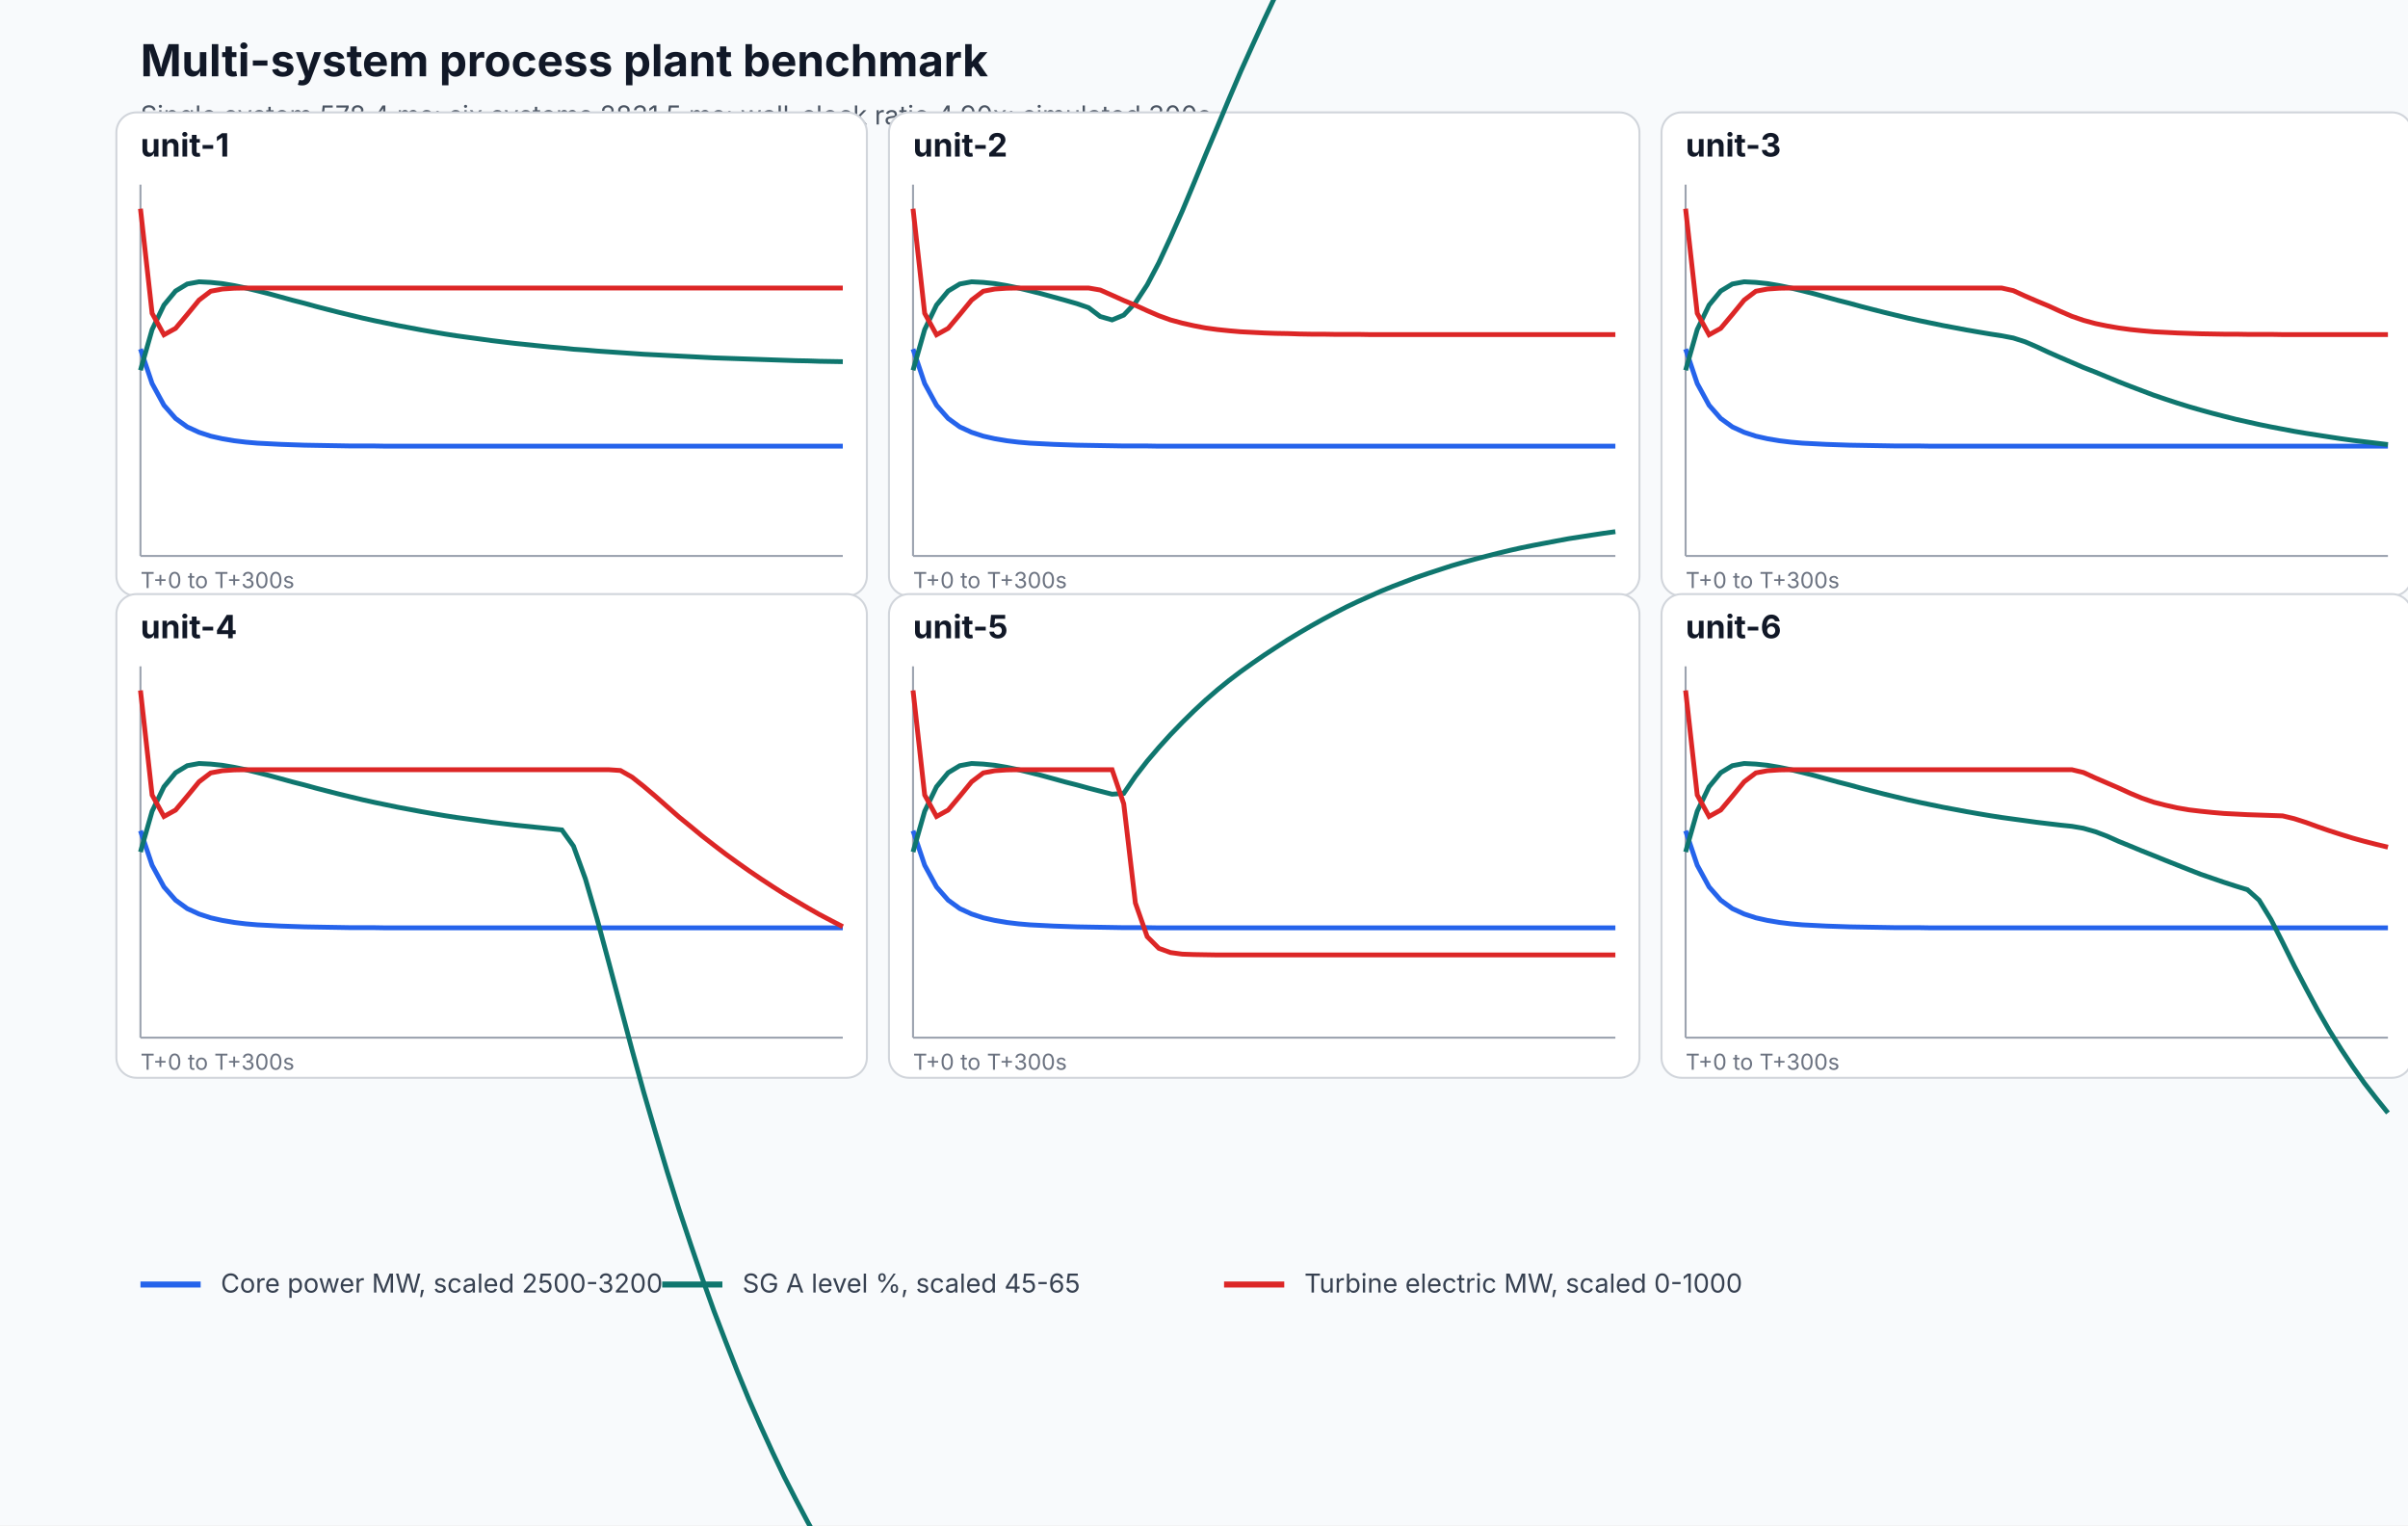
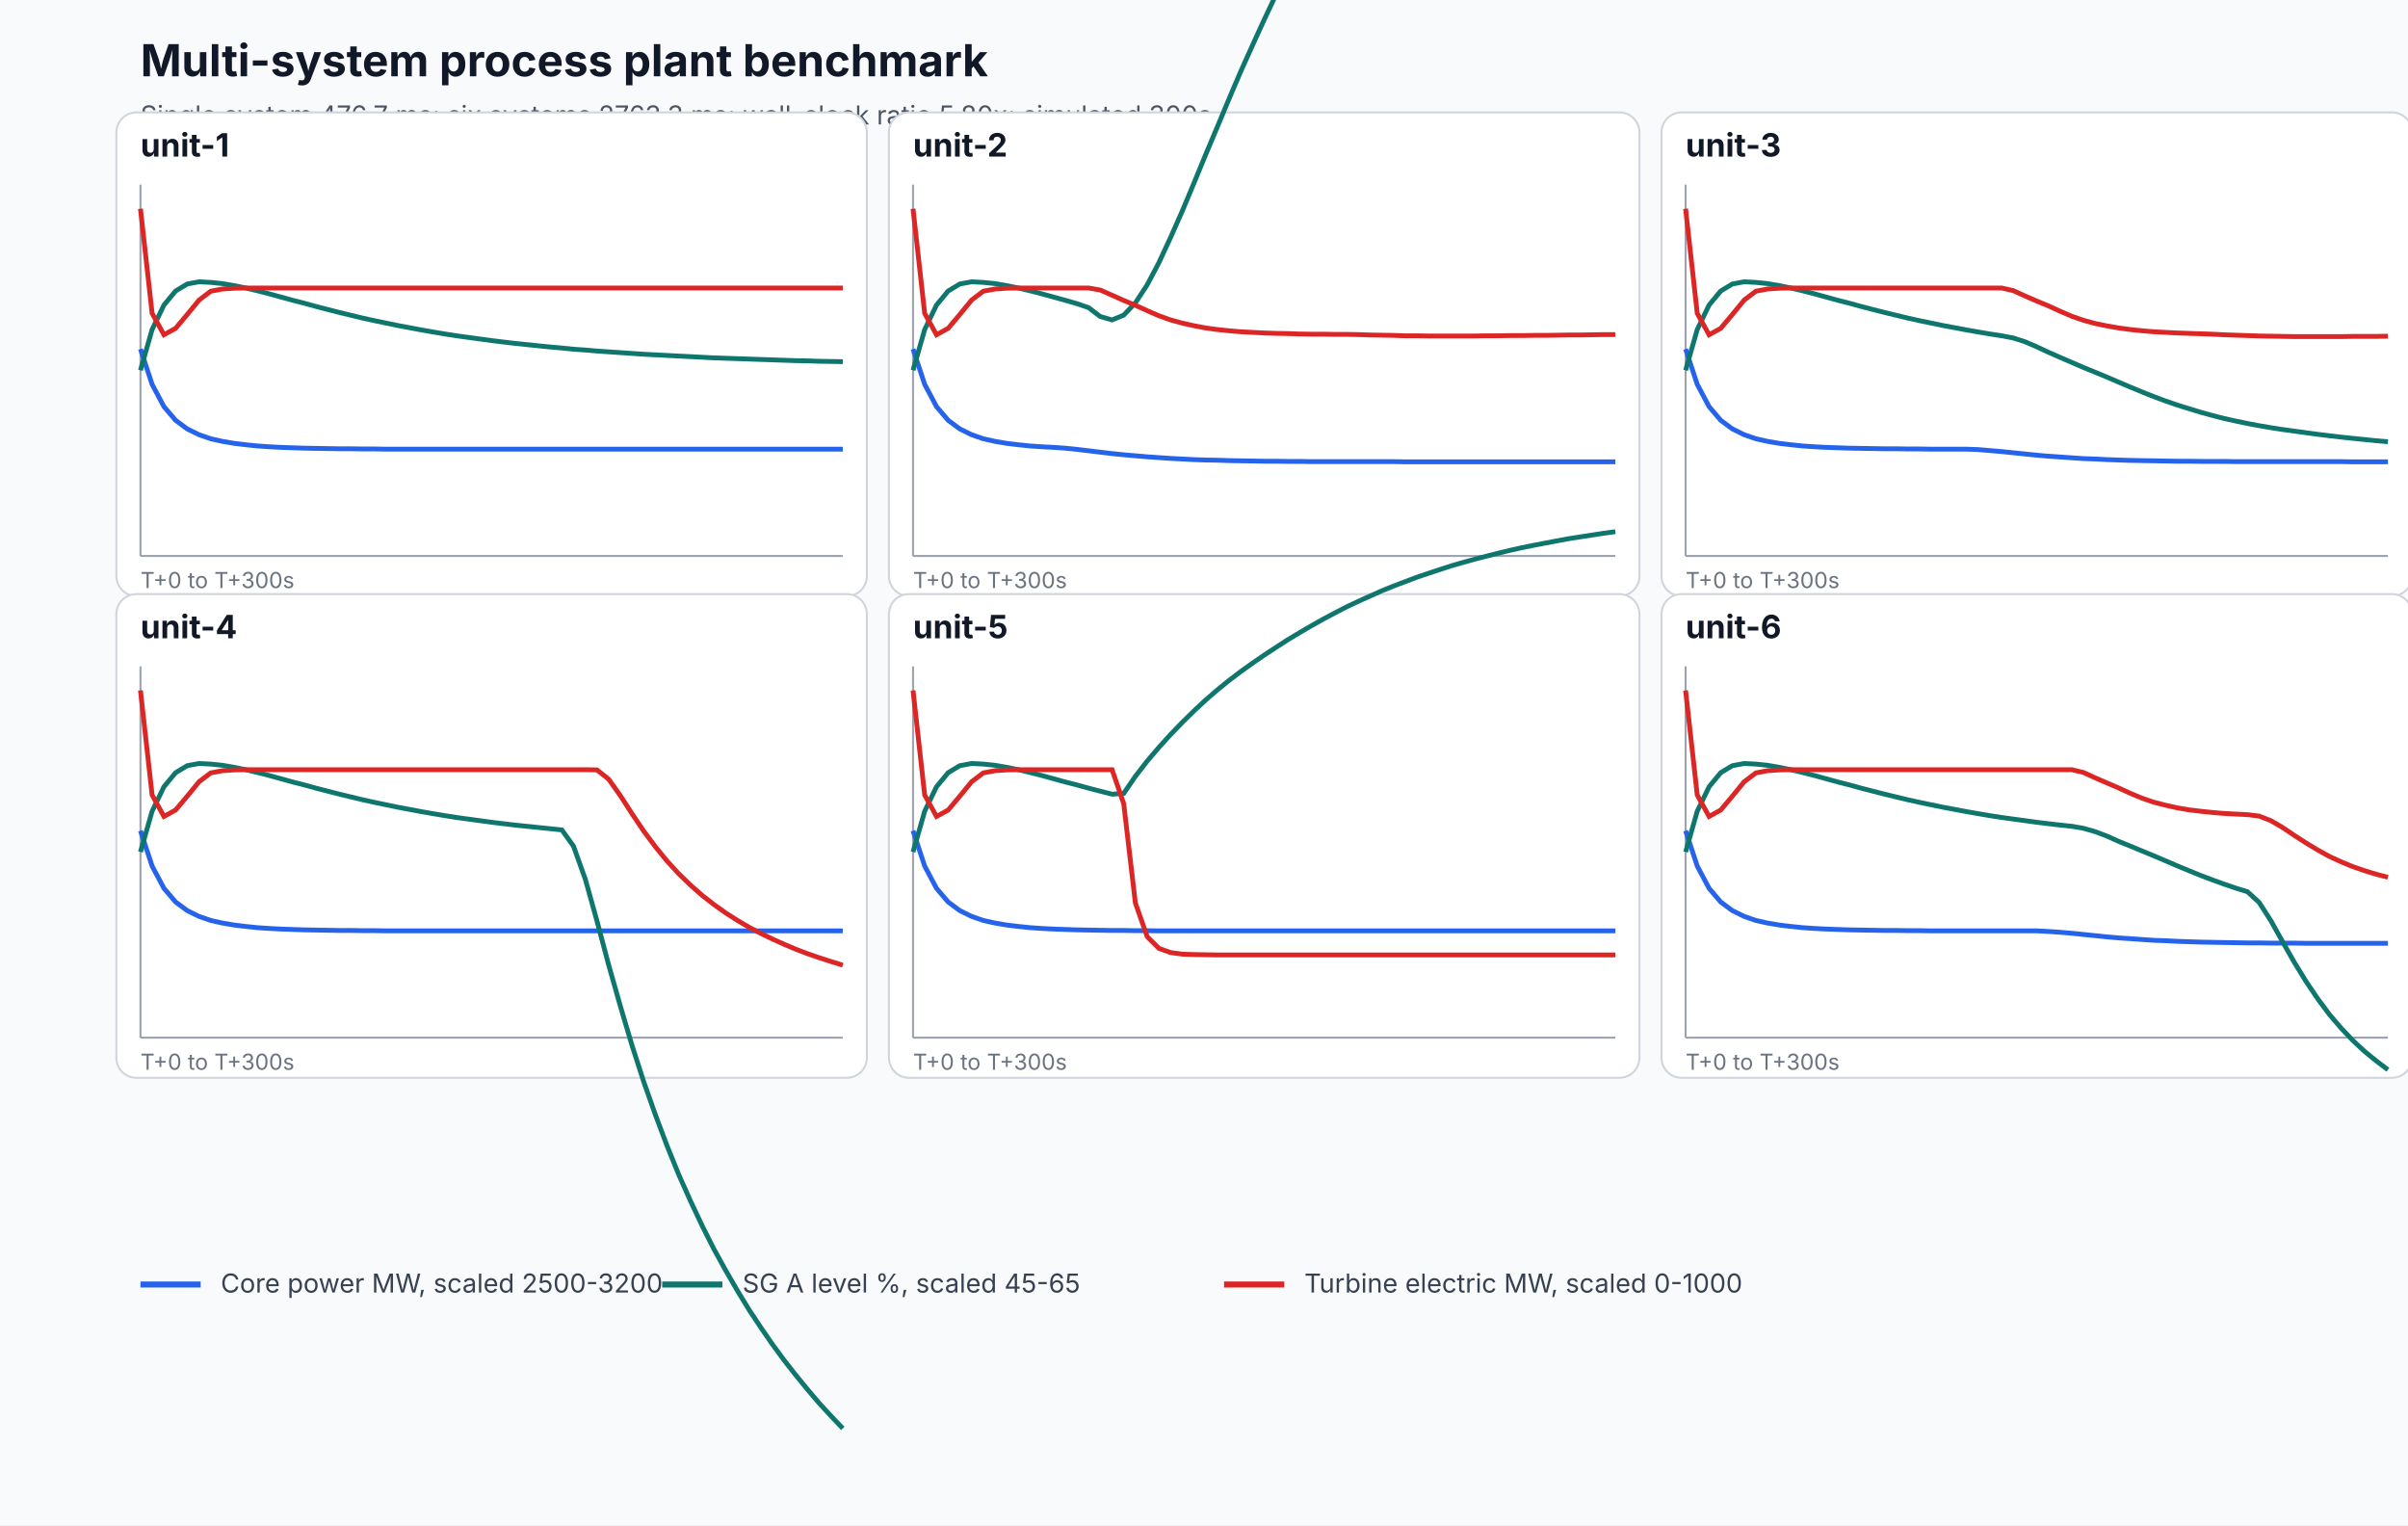
<svg xmlns="http://www.w3.org/2000/svg" width="1200" height="760" viewBox="0 0 1200 760" role="img" aria-labelledby="title desc">
  <rect width="100%" height="100%" fill="#f8fafc" />
  <text x="70" y="38" font-family="Inter, system-ui, sans-serif" font-size="22" font-weight="700" fill="#111827">Multi-system process plant benchmark</text>
-   <text x="70" y="62" font-family="Inter, system-ui, sans-serif" font-size="13" fill="#4b5563">Single system 578.4 ms; six systems 2831.5 ms; wall-clock ratio 4.90x; simulated 300s.</text>
+   <text x="70" y="62" font-family="Inter, system-ui, sans-serif" font-size="13" fill="#4b5563">Single system 476.7 ms; six systems 2763.3 ms; wall-clock ratio 5.80x; simulated 300s.</text>
  <g>
    <rect x="58" y="56" width="374" height="241" rx="10" fill="#ffffff" stroke="#d1d5db" />
    <text x="70" y="78" font-family="Inter, system-ui, sans-serif" font-size="16" font-weight="700" fill="#111827">unit-1</text>
    <line x1="70" y1="277" x2="420" y2="277" stroke="#9ca3af" />
    <line x1="70" y1="92" x2="70" y2="277" stroke="#9ca3af" />
-     <path d="M 70.0 173.9 L 75.8 191.1 L 81.7 201.9 L 87.5 208.5 L 93.3 212.7 L 99.2 215.4 L 105.0 217.3 L 110.8 218.6 L 116.7 219.6 L 122.5 220.3 L 128.3 220.8 L 134.2 221.1 L 140.0 221.4 L 145.8 221.6 L 151.7 221.8 L 157.5 221.9 L 163.3 222.0 L 169.2 222.1 L 175.0 222.2 L 180.8 222.2 L 186.7 222.2 L 192.5 222.3 L 198.3 222.3 L 204.2 222.3 L 210.0 222.3 L 215.8 222.3 L 221.7 222.3 L 227.5 222.3 L 233.3 222.3 L 239.2 222.3 L 245.0 222.3 L 250.8 222.3 L 256.7 222.3 L 262.5 222.3 L 268.3 222.3 L 274.2 222.3 L 280.0 222.3 L 285.8 222.3 L 291.7 222.3 L 297.5 222.3 L 303.3 222.3 L 309.2 222.3 L 315.0 222.3 L 320.8 222.3 L 326.7 222.3 L 332.5 222.3 L 338.3 222.3 L 344.2 222.3 L 350.0 222.3 L 355.8 222.3 L 361.7 222.3 L 367.5 222.3 L 373.3 222.3 L 379.2 222.3 L 385.0 222.3 L 390.8 222.3 L 396.7 222.3 L 402.5 222.3 L 408.3 222.3 L 414.2 222.3 L 420.0 222.3" fill="none" stroke="#2563eb" stroke-width="2.4" />
+     <path d="M 70.0 173.9 L 75.8 191.5 L 81.7 202.6 L 87.5 209.4 L 93.3 213.7 L 99.2 216.6 L 105.0 218.6 L 110.8 219.9 L 116.7 220.9 L 122.5 221.6 L 128.3 222.2 L 134.2 222.6 L 140.0 222.9 L 145.8 223.1 L 151.7 223.3 L 157.5 223.4 L 163.3 223.5 L 169.2 223.6 L 175.0 223.6 L 180.8 223.7 L 186.7 223.7 L 192.5 223.8 L 198.3 223.8 L 204.2 223.8 L 210.0 223.8 L 215.8 223.8 L 221.7 223.8 L 227.5 223.8 L 233.3 223.8 L 239.2 223.8 L 245.0 223.8 L 250.8 223.8 L 256.7 223.8 L 262.5 223.8 L 268.3 223.8 L 274.2 223.8 L 280.0 223.8 L 285.8 223.8 L 291.7 223.8 L 297.5 223.8 L 303.3 223.8 L 309.2 223.8 L 315.0 223.8 L 320.8 223.8 L 326.7 223.8 L 332.5 223.8 L 338.3 223.8 L 344.2 223.8 L 350.0 223.8 L 355.8 223.8 L 361.7 223.8 L 367.5 223.8 L 373.3 223.8 L 379.2 223.8 L 385.0 223.8 L 390.8 223.8 L 396.7 223.8 L 402.5 223.8 L 408.3 223.8 L 414.2 223.8 L 420.0 223.8" fill="none" stroke="#2563eb" stroke-width="2.4" />
    <path d="M 70.0 184.5 L 75.8 164.2 L 81.7 152.0 L 87.5 145.0 L 93.3 141.5 L 99.2 140.4 L 105.0 140.7 L 110.8 141.3 L 116.7 142.3 L 122.5 143.5 L 128.3 144.9 L 134.2 146.4 L 140.0 148.0 L 145.8 149.6 L 151.7 151.1 L 157.5 152.7 L 163.3 154.2 L 169.2 155.7 L 175.0 157.1 L 180.8 158.5 L 186.7 159.8 L 192.5 161.0 L 198.3 162.2 L 204.2 163.3 L 210.0 164.4 L 215.8 165.4 L 221.7 166.4 L 227.5 167.3 L 233.3 168.1 L 239.2 168.9 L 245.0 169.7 L 250.8 170.4 L 256.7 171.1 L 262.5 171.7 L 268.3 172.3 L 274.2 172.9 L 280.0 173.4 L 285.8 174.0 L 291.7 174.4 L 297.5 174.9 L 303.3 175.3 L 309.2 175.7 L 315.0 176.1 L 320.8 176.5 L 326.7 176.8 L 332.5 177.1 L 338.3 177.4 L 344.2 177.7 L 350.0 178.0 L 355.8 178.3 L 361.7 178.5 L 367.5 178.7 L 373.3 178.9 L 379.2 179.1 L 385.0 179.3 L 390.8 179.5 L 396.7 179.7 L 402.5 179.8 L 408.3 180.0 L 414.2 180.1 L 420.0 180.2" fill="none" stroke="#0f766e" stroke-width="2.4" />
    <path d="M 70.0 104.0 L 75.8 156.1 L 81.7 166.8 L 87.5 163.6 L 93.3 156.7 L 99.2 149.5 L 105.0 145.1 L 110.8 144.0 L 116.7 143.6 L 122.5 143.5 L 128.3 143.5 L 134.2 143.5 L 140.0 143.5 L 145.8 143.5 L 151.7 143.5 L 157.5 143.5 L 163.3 143.5 L 169.2 143.5 L 175.0 143.5 L 180.8 143.5 L 186.7 143.5 L 192.5 143.5 L 198.3 143.5 L 204.2 143.5 L 210.0 143.5 L 215.8 143.5 L 221.7 143.5 L 227.5 143.5 L 233.3 143.5 L 239.2 143.5 L 245.0 143.5 L 250.8 143.5 L 256.7 143.5 L 262.5 143.5 L 268.3 143.5 L 274.2 143.5 L 280.0 143.5 L 285.8 143.5 L 291.7 143.5 L 297.5 143.5 L 303.3 143.5 L 309.2 143.5 L 315.0 143.5 L 320.8 143.5 L 326.7 143.5 L 332.5 143.5 L 338.3 143.5 L 344.2 143.5 L 350.0 143.5 L 355.8 143.5 L 361.7 143.5 L 367.5 143.5 L 373.3 143.5 L 379.2 143.5 L 385.0 143.5 L 390.8 143.5 L 396.7 143.5 L 402.5 143.5 L 408.3 143.5 L 414.2 143.5 L 420.0 143.5" fill="none" stroke="#dc2626" stroke-width="2.4" />
    <text x="70" y="293" font-family="Inter, system-ui, sans-serif" font-size="11" fill="#6b7280">T+0 to T+300s</text>
  </g>
  <g>
    <rect x="443" y="56" width="374" height="241" rx="10" fill="#ffffff" stroke="#d1d5db" />
    <text x="455" y="78" font-family="Inter, system-ui, sans-serif" font-size="16" font-weight="700" fill="#111827">unit-2</text>
    <line x1="455" y1="277" x2="805" y2="277" stroke="#9ca3af" />
    <line x1="455" y1="92" x2="455" y2="277" stroke="#9ca3af" />
-     <path d="M 455.0 173.9 L 460.8 191.1 L 466.7 201.9 L 472.5 208.5 L 478.3 212.7 L 484.2 215.4 L 490.0 217.3 L 495.8 218.6 L 501.7 219.6 L 507.5 220.3 L 513.3 220.8 L 519.2 221.1 L 525.0 221.4 L 530.8 221.6 L 536.7 221.8 L 542.5 221.9 L 548.3 222.0 L 554.2 222.1 L 560.0 222.2 L 565.8 222.2 L 571.7 222.2 L 577.5 222.3 L 583.3 222.3 L 589.2 222.3 L 595.0 222.3 L 600.8 222.3 L 606.7 222.3 L 612.5 222.3 L 618.3 222.3 L 624.2 222.3 L 630.0 222.3 L 635.8 222.3 L 641.7 222.3 L 647.5 222.3 L 653.3 222.3 L 659.2 222.3 L 665.0 222.3 L 670.8 222.3 L 676.7 222.3 L 682.5 222.3 L 688.3 222.3 L 694.2 222.3 L 700.0 222.3 L 705.8 222.3 L 711.7 222.3 L 717.5 222.3 L 723.3 222.3 L 729.2 222.3 L 735.0 222.3 L 740.8 222.3 L 746.7 222.3 L 752.5 222.3 L 758.3 222.3 L 764.2 222.3 L 770.0 222.3 L 775.8 222.3 L 781.7 222.3 L 787.5 222.3 L 793.3 222.3 L 799.2 222.3 L 805.0 222.3" fill="none" stroke="#2563eb" stroke-width="2.4" />
+     <path d="M 455.0 173.9 L 460.8 191.5 L 466.7 202.6 L 472.5 209.4 L 478.3 213.7 L 484.2 216.6 L 490.0 218.6 L 495.8 219.9 L 501.7 220.9 L 507.5 221.6 L 513.3 222.2 L 519.2 222.6 L 525.0 222.9 L 530.8 223.3 L 536.7 223.9 L 542.5 224.6 L 548.3 225.3 L 554.2 226.0 L 560.0 226.6 L 565.8 227.1 L 571.7 227.6 L 577.5 228.0 L 583.3 228.4 L 589.2 228.7 L 595.0 229.0 L 600.8 229.2 L 606.7 229.3 L 612.5 229.5 L 618.3 229.6 L 624.2 229.7 L 630.0 229.8 L 635.8 229.8 L 641.7 229.9 L 647.5 229.9 L 653.3 230.0 L 659.2 230.0 L 665.0 230.0 L 670.8 230.0 L 676.7 230.0 L 682.5 230.0 L 688.3 230.0 L 694.2 230.0 L 700.0 230.1 L 705.8 230.1 L 711.7 230.1 L 717.5 230.1 L 723.3 230.1 L 729.2 230.1 L 735.0 230.1 L 740.8 230.1 L 746.7 230.1 L 752.5 230.1 L 758.3 230.1 L 764.2 230.1 L 770.0 230.1 L 775.8 230.1 L 781.7 230.1 L 787.5 230.1 L 793.3 230.1 L 799.2 230.1 L 805.0 230.1" fill="none" stroke="#2563eb" stroke-width="2.4" />
    <path d="M 455.0 184.5 L 460.8 164.2 L 466.7 152.0 L 472.5 145.0 L 478.3 141.5 L 484.2 140.4 L 490.0 140.7 L 495.8 141.3 L 501.7 142.3 L 507.5 143.5 L 513.3 144.9 L 519.2 146.4 L 525.0 148.0 L 530.8 149.6 L 536.7 151.3 L 542.5 153.3 L 548.3 157.7 L 554.2 159.4 L 560.0 157.0 L 565.8 150.9 L 571.7 141.9 L 577.5 130.9 L 583.3 118.4 L 589.2 105.1 L 595.0 91.2 L 600.8 77.1 L 606.7 63.1 L 612.5 49.2 L 618.3 35.6 L 624.2 22.5 L 630.0 9.8 L 635.8 -2.5 L 641.7 -14.2 L 647.5 -25.3 L 653.3 -36.0 L 659.2 -46.1 L 665.0 -55.8 L 670.8 -64.9 L 676.7 -73.6 L 682.5 -81.9 L 688.3 -89.7 L 694.2 -97.0 L 700.0 -104.0 L 705.8 -110.7 L 711.7 -116.9 L 717.5 -122.9 L 723.3 -128.5 L 729.2 -133.8 L 735.0 -138.8 L 740.8 -143.5 L 746.7 -148.0 L 752.5 -152.3 L 758.3 -156.3 L 764.2 -160.1 L 770.0 -163.7 L 775.8 -167.1 L 781.7 -170.3 L 787.5 -173.3 L 793.3 -176.2 L 799.2 -178.9 L 805.0 -181.5" fill="none" stroke="#0f766e" stroke-width="2.4" />
-     <path d="M 455.0 104.0 L 460.8 156.1 L 466.7 166.8 L 472.5 163.6 L 478.3 156.7 L 484.2 149.5 L 490.0 145.1 L 495.8 144.0 L 501.7 143.6 L 507.5 143.5 L 513.3 143.5 L 519.2 143.5 L 525.0 143.5 L 530.8 143.5 L 536.7 143.5 L 542.5 143.5 L 548.3 144.5 L 554.2 147.1 L 560.0 149.7 L 565.8 152.1 L 571.7 154.8 L 577.5 157.3 L 583.3 159.4 L 589.2 161.0 L 595.0 162.3 L 600.8 163.4 L 606.7 164.2 L 612.5 164.8 L 618.3 165.3 L 624.2 165.6 L 630.0 165.9 L 635.8 166.1 L 641.7 166.2 L 647.5 166.4 L 653.3 166.5 L 659.2 166.5 L 665.0 166.6 L 670.8 166.6 L 676.7 166.6 L 682.5 166.7 L 688.3 166.7 L 694.2 166.7 L 700.0 166.7 L 705.8 166.7 L 711.7 166.7 L 717.5 166.7 L 723.3 166.7 L 729.2 166.7 L 735.0 166.7 L 740.8 166.7 L 746.7 166.7 L 752.5 166.7 L 758.3 166.7 L 764.2 166.7 L 770.0 166.7 L 775.8 166.7 L 781.7 166.7 L 787.5 166.7 L 793.3 166.7 L 799.2 166.7 L 805.0 166.7" fill="none" stroke="#dc2626" stroke-width="2.4" />
+     <path d="M 455.0 104.0 L 460.8 156.1 L 466.7 166.8 L 472.5 163.6 L 478.3 156.7 L 484.2 149.5 L 490.0 145.1 L 495.8 144.0 L 501.7 143.6 L 507.5 143.5 L 513.3 143.5 L 519.2 143.5 L 525.0 143.5 L 530.8 143.5 L 536.7 143.5 L 542.5 143.5 L 548.3 144.5 L 554.2 147.1 L 560.0 149.7 L 565.8 152.1 L 571.7 154.8 L 577.5 157.3 L 583.3 159.4 L 589.2 161.0 L 595.0 162.3 L 600.8 163.4 L 606.7 164.2 L 612.5 164.8 L 618.3 165.3 L 624.2 165.6 L 630.0 165.9 L 635.8 166.1 L 641.7 166.2 L 647.5 166.4 L 653.3 166.5 L 659.2 166.5 L 665.0 166.6 L 670.8 166.6 L 676.7 166.7 L 682.5 166.9 L 688.3 167.0 L 694.2 167.1 L 700.0 167.3 L 705.8 167.3 L 711.7 167.4 L 717.5 167.4 L 723.3 167.4 L 729.2 167.4 L 735.0 167.4 L 740.8 167.3 L 746.7 167.3 L 752.5 167.2 L 758.3 167.2 L 764.2 167.1 L 770.0 167.1 L 775.8 167.0 L 781.7 166.9 L 787.5 166.9 L 793.3 166.8 L 799.2 166.7 L 805.0 166.7" fill="none" stroke="#dc2626" stroke-width="2.4" />
    <text x="455" y="293" font-family="Inter, system-ui, sans-serif" font-size="11" fill="#6b7280">T+0 to T+300s</text>
  </g>
  <g>
    <rect x="828" y="56" width="374" height="241" rx="10" fill="#ffffff" stroke="#d1d5db" />
    <text x="840" y="78" font-family="Inter, system-ui, sans-serif" font-size="16" font-weight="700" fill="#111827">unit-3</text>
    <line x1="840" y1="277" x2="1190" y2="277" stroke="#9ca3af" />
    <line x1="840" y1="92" x2="840" y2="277" stroke="#9ca3af" />
-     <path d="M 840.0 173.9 L 845.8 191.1 L 851.7 201.9 L 857.5 208.5 L 863.3 212.7 L 869.2 215.4 L 875.0 217.3 L 880.8 218.6 L 886.7 219.6 L 892.5 220.3 L 898.3 220.8 L 904.2 221.1 L 910.0 221.4 L 915.8 221.6 L 921.7 221.8 L 927.5 221.9 L 933.3 222.0 L 939.2 222.1 L 945.0 222.2 L 950.8 222.2 L 956.7 222.2 L 962.5 222.3 L 968.3 222.3 L 974.2 222.3 L 980.0 222.3 L 985.8 222.3 L 991.7 222.3 L 997.5 222.3 L 1003.3 222.3 L 1009.2 222.3 L 1015.0 222.3 L 1020.8 222.3 L 1026.7 222.3 L 1032.5 222.3 L 1038.3 222.3 L 1044.2 222.3 L 1050.0 222.3 L 1055.8 222.3 L 1061.7 222.3 L 1067.5 222.3 L 1073.3 222.3 L 1079.2 222.3 L 1085.0 222.3 L 1090.8 222.3 L 1096.7 222.3 L 1102.5 222.3 L 1108.3 222.3 L 1114.2 222.3 L 1120.0 222.3 L 1125.8 222.3 L 1131.7 222.3 L 1137.5 222.3 L 1143.3 222.3 L 1149.2 222.3 L 1155.0 222.3 L 1160.8 222.3 L 1166.7 222.3 L 1172.5 222.3 L 1178.3 222.3 L 1184.2 222.3 L 1190.0 222.3" fill="none" stroke="#2563eb" stroke-width="2.4" />
-     <path d="M 840.0 184.5 L 845.8 164.2 L 851.7 152.0 L 857.5 145.0 L 863.3 141.5 L 869.2 140.4 L 875.0 140.7 L 880.8 141.3 L 886.7 142.3 L 892.5 143.5 L 898.3 144.9 L 904.2 146.4 L 910.0 148.0 L 915.8 149.6 L 921.7 151.1 L 927.5 152.7 L 933.3 154.2 L 939.2 155.7 L 945.0 157.1 L 950.8 158.5 L 956.7 159.8 L 962.5 161.0 L 968.3 162.2 L 974.2 163.3 L 980.0 164.4 L 985.8 165.4 L 991.7 166.4 L 997.5 167.3 L 1003.3 168.4 L 1009.2 170.3 L 1015.0 172.8 L 1020.8 175.5 L 1026.7 178.1 L 1032.5 180.6 L 1038.3 183.1 L 1044.2 185.4 L 1050.0 187.8 L 1055.8 190.2 L 1061.7 192.5 L 1067.5 194.7 L 1073.3 196.9 L 1079.2 198.9 L 1085.0 200.8 L 1090.8 202.6 L 1096.7 204.3 L 1102.5 205.9 L 1108.3 207.4 L 1114.2 208.9 L 1120.0 210.2 L 1125.8 211.5 L 1131.7 212.7 L 1137.5 213.8 L 1143.3 214.9 L 1149.2 215.9 L 1155.0 216.8 L 1160.8 217.7 L 1166.7 218.6 L 1172.5 219.4 L 1178.3 220.1 L 1184.2 220.8 L 1190.0 221.5" fill="none" stroke="#0f766e" stroke-width="2.4" />
-     <path d="M 840.0 104.0 L 845.8 156.1 L 851.7 166.8 L 857.5 163.6 L 863.3 156.7 L 869.2 149.5 L 875.0 145.1 L 880.8 144.0 L 886.7 143.6 L 892.5 143.5 L 898.3 143.5 L 904.2 143.5 L 910.0 143.5 L 915.8 143.5 L 921.7 143.5 L 927.5 143.5 L 933.3 143.5 L 939.2 143.5 L 945.0 143.5 L 950.8 143.5 L 956.7 143.5 L 962.5 143.5 L 968.3 143.5 L 974.2 143.5 L 980.0 143.5 L 985.8 143.5 L 991.7 143.5 L 997.5 143.5 L 1003.3 144.8 L 1009.2 147.5 L 1015.0 150.0 L 1020.8 152.4 L 1026.7 155.1 L 1032.5 157.6 L 1038.3 159.6 L 1044.2 161.2 L 1050.0 162.4 L 1055.8 163.4 L 1061.7 164.2 L 1067.5 164.8 L 1073.3 165.3 L 1079.2 165.6 L 1085.0 165.9 L 1090.8 166.1 L 1096.7 166.3 L 1102.5 166.4 L 1108.3 166.5 L 1114.2 166.5 L 1120.0 166.6 L 1125.8 166.6 L 1131.7 166.6 L 1137.5 166.7 L 1143.3 166.7 L 1149.2 166.7 L 1155.0 166.7 L 1160.8 166.7 L 1166.7 166.7 L 1172.5 166.7 L 1178.3 166.7 L 1184.2 166.7 L 1190.0 166.7" fill="none" stroke="#dc2626" stroke-width="2.4" />
+     <path d="M 840.0 173.9 L 845.8 191.5 L 851.7 202.6 L 857.5 209.4 L 863.3 213.7 L 869.2 216.6 L 875.0 218.6 L 880.8 219.9 L 886.7 220.9 L 892.5 221.6 L 898.3 222.2 L 904.2 222.6 L 910.0 222.9 L 915.8 223.1 L 921.7 223.3 L 927.5 223.4 L 933.3 223.5 L 939.2 223.6 L 945.0 223.6 L 950.8 223.7 L 956.7 223.7 L 962.5 223.8 L 968.3 223.8 L 974.2 223.8 L 980.0 223.8 L 985.8 224.0 L 991.7 224.5 L 997.5 225.0 L 1003.3 225.6 L 1009.2 226.2 L 1015.0 226.8 L 1020.8 227.3 L 1026.7 227.7 L 1032.5 228.1 L 1038.3 228.5 L 1044.2 228.7 L 1050.0 229.0 L 1055.8 229.2 L 1061.7 229.4 L 1067.5 229.5 L 1073.3 229.6 L 1079.2 229.7 L 1085.0 229.8 L 1090.8 229.8 L 1096.7 229.9 L 1102.5 229.9 L 1108.3 229.9 L 1114.2 230.0 L 1120.0 230.0 L 1125.8 230.0 L 1131.7 230.0 L 1137.5 230.0 L 1143.3 230.0 L 1149.2 230.0 L 1155.0 230.0 L 1160.8 230.0 L 1166.7 230.0 L 1172.5 230.1 L 1178.3 230.1 L 1184.2 230.1 L 1190.0 230.1" fill="none" stroke="#2563eb" stroke-width="2.4" />
+     <path d="M 840.0 184.5 L 845.8 164.2 L 851.7 152.0 L 857.5 145.0 L 863.3 141.5 L 869.2 140.4 L 875.0 140.7 L 880.8 141.3 L 886.7 142.3 L 892.5 143.5 L 898.3 144.9 L 904.2 146.4 L 910.0 148.0 L 915.8 149.6 L 921.7 151.1 L 927.5 152.7 L 933.3 154.2 L 939.2 155.7 L 945.0 157.1 L 950.8 158.5 L 956.7 159.8 L 962.5 161.0 L 968.3 162.2 L 974.2 163.3 L 980.0 164.4 L 985.8 165.4 L 991.7 166.4 L 997.5 167.3 L 1003.3 168.4 L 1009.2 170.3 L 1015.0 172.8 L 1020.8 175.5 L 1026.7 178.1 L 1032.5 180.6 L 1038.3 183.1 L 1044.2 185.5 L 1050.0 187.9 L 1055.8 190.4 L 1061.7 192.9 L 1067.5 195.3 L 1073.3 197.6 L 1079.2 199.8 L 1085.0 201.8 L 1090.8 203.6 L 1096.7 205.4 L 1102.5 207.0 L 1108.3 208.5 L 1114.2 209.8 L 1120.0 211.0 L 1125.8 212.1 L 1131.7 213.1 L 1137.5 214.0 L 1143.3 214.8 L 1149.2 215.6 L 1155.0 216.4 L 1160.8 217.1 L 1166.7 217.8 L 1172.5 218.4 L 1178.3 219.0 L 1184.2 219.6 L 1190.0 220.1" fill="none" stroke="#0f766e" stroke-width="2.4" />
+     <path d="M 840.0 104.0 L 845.8 156.1 L 851.7 166.8 L 857.5 163.6 L 863.3 156.7 L 869.2 149.5 L 875.0 145.1 L 880.8 144.0 L 886.7 143.6 L 892.5 143.5 L 898.3 143.5 L 904.2 143.5 L 910.0 143.5 L 915.8 143.5 L 921.7 143.5 L 927.5 143.5 L 933.3 143.5 L 939.2 143.5 L 945.0 143.5 L 950.8 143.5 L 956.7 143.5 L 962.5 143.5 L 968.3 143.5 L 974.2 143.5 L 980.0 143.5 L 985.8 143.5 L 991.7 143.5 L 997.5 143.5 L 1003.3 144.8 L 1009.2 147.5 L 1015.0 150.0 L 1020.8 152.4 L 1026.7 155.1 L 1032.5 157.6 L 1038.3 159.6 L 1044.2 161.2 L 1050.0 162.4 L 1055.8 163.4 L 1061.7 164.2 L 1067.5 164.8 L 1073.3 165.3 L 1079.2 165.6 L 1085.0 165.9 L 1090.8 166.1 L 1096.7 166.3 L 1102.5 166.5 L 1108.3 166.8 L 1114.2 167.0 L 1120.0 167.2 L 1125.8 167.4 L 1131.7 167.5 L 1137.5 167.6 L 1143.3 167.7 L 1149.2 167.7 L 1155.0 167.7 L 1160.8 167.7 L 1166.7 167.7 L 1172.5 167.6 L 1178.3 167.6 L 1184.2 167.6 L 1190.0 167.5" fill="none" stroke="#dc2626" stroke-width="2.4" />
    <text x="840" y="293" font-family="Inter, system-ui, sans-serif" font-size="11" fill="#6b7280">T+0 to T+300s</text>
  </g>
  <g>
    <rect x="58" y="296" width="374" height="241" rx="10" fill="#ffffff" stroke="#d1d5db" />
    <text x="70" y="318" font-family="Inter, system-ui, sans-serif" font-size="16" font-weight="700" fill="#111827">unit-4</text>
    <line x1="70" y1="517" x2="420" y2="517" stroke="#9ca3af" />
    <line x1="70" y1="332" x2="70" y2="517" stroke="#9ca3af" />
-     <path d="M 70.0 413.9 L 75.8 431.1 L 81.7 441.9 L 87.5 448.5 L 93.3 452.7 L 99.2 455.4 L 105.0 457.3 L 110.8 458.6 L 116.7 459.6 L 122.5 460.3 L 128.3 460.8 L 134.2 461.1 L 140.0 461.4 L 145.8 461.6 L 151.7 461.8 L 157.5 461.9 L 163.3 462.0 L 169.2 462.1 L 175.0 462.2 L 180.8 462.2 L 186.7 462.2 L 192.5 462.3 L 198.3 462.3 L 204.2 462.3 L 210.0 462.3 L 215.8 462.3 L 221.7 462.3 L 227.5 462.3 L 233.3 462.3 L 239.2 462.3 L 245.0 462.3 L 250.8 462.3 L 256.7 462.3 L 262.5 462.3 L 268.3 462.3 L 274.2 462.3 L 280.0 462.3 L 285.8 462.3 L 291.7 462.3 L 297.5 462.3 L 303.3 462.3 L 309.2 462.3 L 315.0 462.3 L 320.8 462.3 L 326.7 462.3 L 332.5 462.3 L 338.3 462.3 L 344.2 462.3 L 350.0 462.3 L 355.8 462.3 L 361.7 462.3 L 367.5 462.3 L 373.3 462.3 L 379.2 462.3 L 385.0 462.3 L 390.8 462.3 L 396.7 462.3 L 402.5 462.3 L 408.3 462.3 L 414.2 462.3 L 420.0 462.3" fill="none" stroke="#2563eb" stroke-width="2.4" />
-     <path d="M 70.0 424.5 L 75.8 404.2 L 81.7 392.0 L 87.5 385.0 L 93.3 381.5 L 99.2 380.4 L 105.0 380.7 L 110.8 381.3 L 116.7 382.3 L 122.5 383.5 L 128.3 384.9 L 134.2 386.4 L 140.0 388.0 L 145.8 389.6 L 151.7 391.1 L 157.5 392.7 L 163.3 394.2 L 169.2 395.7 L 175.0 397.1 L 180.8 398.5 L 186.7 399.8 L 192.5 401.0 L 198.3 402.2 L 204.2 403.3 L 210.0 404.4 L 215.8 405.4 L 221.7 406.4 L 227.5 407.3 L 233.3 408.1 L 239.2 408.9 L 245.0 409.7 L 250.8 410.4 L 256.7 411.1 L 262.5 411.7 L 268.3 412.3 L 274.2 412.9 L 280.0 413.5 L 285.8 421.6 L 291.7 437.8 L 297.5 457.7 L 303.3 479.2 L 309.2 501.4 L 315.0 523.2 L 320.8 544.2 L 326.7 564.4 L 332.5 583.8 L 338.3 602.3 L 344.2 620.0 L 350.0 637.0 L 355.8 653.2 L 361.7 668.6 L 367.5 683.4 L 373.3 697.5 L 379.2 710.9 L 385.0 723.6 L 390.8 735.8 L 396.7 747.3 L 402.5 758.3 L 408.3 768.8 L 414.2 778.7 L 420.0 788.1" fill="none" stroke="#0f766e" stroke-width="2.4" />
-     <path d="M 70.0 344.0 L 75.8 396.1 L 81.7 406.8 L 87.5 403.6 L 93.3 396.7 L 99.2 389.5 L 105.0 385.1 L 110.8 384.0 L 116.7 383.6 L 122.5 383.5 L 128.3 383.5 L 134.2 383.5 L 140.0 383.5 L 145.8 383.5 L 151.7 383.5 L 157.5 383.5 L 163.3 383.5 L 169.2 383.5 L 175.0 383.5 L 180.8 383.5 L 186.7 383.5 L 192.5 383.5 L 198.3 383.5 L 204.2 383.5 L 210.0 383.5 L 215.8 383.5 L 221.7 383.5 L 227.5 383.5 L 233.3 383.5 L 239.2 383.5 L 245.0 383.5 L 250.8 383.5 L 256.7 383.5 L 262.5 383.5 L 268.3 383.5 L 274.2 383.5 L 280.0 383.5 L 285.8 383.5 L 291.7 383.5 L 297.5 383.5 L 303.3 383.5 L 309.2 383.9 L 315.0 387.2 L 320.8 391.8 L 326.7 396.8 L 332.5 401.9 L 338.3 407.0 L 344.2 411.8 L 350.0 416.6 L 355.8 421.1 L 361.7 425.6 L 367.5 429.8 L 373.3 433.9 L 379.2 437.9 L 385.0 441.7 L 390.8 445.4 L 396.7 448.9 L 402.5 452.3 L 408.3 455.6 L 414.2 458.7 L 420.0 461.7" fill="none" stroke="#dc2626" stroke-width="2.4" />
+     <path d="M 70.0 413.9 L 75.8 431.5 L 81.7 442.6 L 87.5 449.4 L 93.3 453.7 L 99.2 456.6 L 105.0 458.6 L 110.8 459.9 L 116.7 460.9 L 122.5 461.6 L 128.3 462.2 L 134.2 462.6 L 140.0 462.9 L 145.8 463.1 L 151.7 463.3 L 157.5 463.4 L 163.3 463.5 L 169.2 463.6 L 175.0 463.6 L 180.8 463.7 L 186.7 463.7 L 192.5 463.8 L 198.3 463.8 L 204.2 463.8 L 210.0 463.8 L 215.8 463.8 L 221.7 463.8 L 227.5 463.8 L 233.3 463.8 L 239.2 463.8 L 245.0 463.8 L 250.8 463.8 L 256.7 463.8 L 262.5 463.8 L 268.3 463.8 L 274.2 463.8 L 280.0 463.8 L 285.8 463.8 L 291.7 463.8 L 297.5 463.8 L 303.3 463.8 L 309.2 463.8 L 315.0 463.8 L 320.8 463.8 L 326.7 463.8 L 332.5 463.8 L 338.3 463.8 L 344.2 463.8 L 350.0 463.8 L 355.8 463.8 L 361.7 463.8 L 367.5 463.8 L 373.3 463.8 L 379.2 463.8 L 385.0 463.8 L 390.8 463.8 L 396.7 463.8 L 402.5 463.8 L 408.3 463.8 L 414.2 463.8 L 420.0 463.8" fill="none" stroke="#2563eb" stroke-width="2.4" />
+     <path d="M 70.0 424.5 L 75.8 404.2 L 81.7 392.0 L 87.5 385.0 L 93.3 381.5 L 99.2 380.4 L 105.0 380.7 L 110.8 381.3 L 116.7 382.3 L 122.5 383.5 L 128.3 384.9 L 134.2 386.4 L 140.0 388.0 L 145.8 389.6 L 151.7 391.1 L 157.5 392.7 L 163.3 394.2 L 169.2 395.7 L 175.0 397.1 L 180.8 398.5 L 186.7 399.8 L 192.5 401.0 L 198.3 402.2 L 204.2 403.3 L 210.0 404.4 L 215.8 405.4 L 221.7 406.4 L 227.5 407.3 L 233.3 408.1 L 239.2 408.9 L 245.0 409.7 L 250.8 410.4 L 256.7 411.1 L 262.5 411.7 L 268.3 412.3 L 274.2 412.9 L 280.0 413.5 L 285.8 421.6 L 291.7 438.1 L 297.5 458.9 L 303.3 480.7 L 309.2 501.5 L 315.0 521.0 L 320.8 539.0 L 326.7 555.7 L 332.5 571.1 L 338.3 585.4 L 344.2 598.6 L 350.0 610.9 L 355.8 622.4 L 361.7 633.1 L 367.5 643.1 L 373.3 652.6 L 379.2 661.5 L 385.0 669.9 L 390.8 677.8 L 396.7 685.3 L 402.5 692.4 L 408.3 699.2 L 414.2 705.6 L 420.0 711.7" fill="none" stroke="#0f766e" stroke-width="2.4" />
+     <path d="M 70.0 344.0 L 75.8 396.1 L 81.7 406.8 L 87.5 403.6 L 93.3 396.7 L 99.2 389.5 L 105.0 385.1 L 110.8 384.0 L 116.7 383.6 L 122.5 383.5 L 128.3 383.5 L 134.2 383.5 L 140.0 383.5 L 145.8 383.5 L 151.7 383.5 L 157.5 383.5 L 163.3 383.5 L 169.2 383.5 L 175.0 383.5 L 180.8 383.5 L 186.7 383.5 L 192.5 383.5 L 198.3 383.5 L 204.2 383.5 L 210.0 383.5 L 215.8 383.5 L 221.7 383.5 L 227.5 383.5 L 233.3 383.5 L 239.2 383.5 L 245.0 383.5 L 250.8 383.5 L 256.7 383.5 L 262.5 383.5 L 268.3 383.5 L 274.2 383.5 L 280.0 383.5 L 285.8 383.5 L 291.7 383.5 L 297.5 383.6 L 303.3 388.2 L 309.2 396.5 L 315.0 405.5 L 320.8 414.1 L 326.7 422.0 L 332.5 429.1 L 338.3 435.4 L 344.2 441.1 L 350.0 446.2 L 355.8 450.7 L 361.7 454.9 L 367.5 458.6 L 373.3 462.0 L 379.2 465.1 L 385.0 467.9 L 390.8 470.5 L 396.7 473.0 L 402.5 475.2 L 408.3 477.2 L 414.2 479.1 L 420.0 480.9" fill="none" stroke="#dc2626" stroke-width="2.4" />
    <text x="70" y="533" font-family="Inter, system-ui, sans-serif" font-size="11" fill="#6b7280">T+0 to T+300s</text>
  </g>
  <g>
    <rect x="443" y="296" width="374" height="241" rx="10" fill="#ffffff" stroke="#d1d5db" />
    <text x="455" y="318" font-family="Inter, system-ui, sans-serif" font-size="16" font-weight="700" fill="#111827">unit-5</text>
    <line x1="455" y1="517" x2="805" y2="517" stroke="#9ca3af" />
    <line x1="455" y1="332" x2="455" y2="517" stroke="#9ca3af" />
-     <path d="M 455.0 413.9 L 460.8 431.1 L 466.7 441.9 L 472.5 448.5 L 478.3 452.7 L 484.2 455.4 L 490.0 457.3 L 495.8 458.6 L 501.7 459.6 L 507.5 460.3 L 513.3 460.8 L 519.2 461.1 L 525.0 461.4 L 530.8 461.6 L 536.7 461.8 L 542.5 461.9 L 548.3 462.0 L 554.2 462.1 L 560.0 462.2 L 565.8 462.2 L 571.7 462.2 L 577.5 462.3 L 583.3 462.3 L 589.2 462.3 L 595.0 462.3 L 600.8 462.3 L 606.7 462.3 L 612.5 462.3 L 618.3 462.3 L 624.2 462.3 L 630.0 462.3 L 635.8 462.3 L 641.7 462.3 L 647.5 462.3 L 653.3 462.3 L 659.2 462.3 L 665.0 462.3 L 670.8 462.3 L 676.7 462.3 L 682.5 462.3 L 688.3 462.3 L 694.2 462.3 L 700.0 462.3 L 705.8 462.3 L 711.7 462.3 L 717.5 462.3 L 723.3 462.3 L 729.2 462.3 L 735.0 462.3 L 740.8 462.3 L 746.7 462.3 L 752.5 462.3 L 758.3 462.3 L 764.2 462.3 L 770.0 462.3 L 775.8 462.3 L 781.7 462.3 L 787.5 462.3 L 793.3 462.3 L 799.2 462.3 L 805.0 462.3" fill="none" stroke="#2563eb" stroke-width="2.4" />
+     <path d="M 455.0 413.9 L 460.8 431.5 L 466.7 442.6 L 472.5 449.4 L 478.3 453.7 L 484.2 456.6 L 490.0 458.6 L 495.8 459.9 L 501.7 460.9 L 507.5 461.6 L 513.3 462.2 L 519.2 462.6 L 525.0 462.9 L 530.8 463.1 L 536.7 463.3 L 542.5 463.4 L 548.3 463.5 L 554.2 463.6 L 560.0 463.6 L 565.8 463.7 L 571.7 463.7 L 577.5 463.8 L 583.3 463.8 L 589.2 463.8 L 595.0 463.8 L 600.8 463.8 L 606.7 463.8 L 612.5 463.8 L 618.3 463.8 L 624.2 463.8 L 630.0 463.8 L 635.8 463.8 L 641.7 463.8 L 647.5 463.8 L 653.3 463.8 L 659.2 463.8 L 665.0 463.8 L 670.8 463.8 L 676.7 463.8 L 682.5 463.8 L 688.3 463.8 L 694.2 463.8 L 700.0 463.8 L 705.8 463.8 L 711.7 463.8 L 717.5 463.8 L 723.3 463.8 L 729.2 463.8 L 735.0 463.8 L 740.8 463.8 L 746.7 463.8 L 752.5 463.8 L 758.3 463.8 L 764.2 463.8 L 770.0 463.8 L 775.8 463.8 L 781.7 463.8 L 787.5 463.8 L 793.3 463.8 L 799.2 463.8 L 805.0 463.8" fill="none" stroke="#2563eb" stroke-width="2.4" />
    <path d="M 455.0 424.5 L 460.8 404.2 L 466.7 392.0 L 472.5 385.0 L 478.3 381.5 L 484.2 380.4 L 490.0 380.7 L 495.8 381.3 L 501.7 382.3 L 507.5 383.5 L 513.3 384.9 L 519.2 386.4 L 525.0 388.0 L 530.8 389.6 L 536.7 391.1 L 542.5 392.7 L 548.3 394.2 L 554.2 395.7 L 560.0 395.3 L 565.8 386.8 L 571.7 379.2 L 577.5 372.4 L 583.3 366.0 L 589.2 359.9 L 595.0 354.2 L 600.8 348.8 L 606.7 343.7 L 612.5 339.0 L 618.3 334.6 L 624.2 330.4 L 630.0 326.4 L 635.8 322.6 L 641.7 318.8 L 647.5 315.3 L 653.3 311.9 L 659.2 308.6 L 665.0 305.5 L 670.8 302.5 L 676.7 299.7 L 682.5 297.1 L 688.3 294.5 L 694.2 292.1 L 700.0 289.9 L 705.8 287.7 L 711.7 285.7 L 717.5 283.8 L 723.3 281.9 L 729.2 280.2 L 735.0 278.6 L 740.8 277.1 L 746.7 275.6 L 752.5 274.2 L 758.3 272.9 L 764.2 271.7 L 770.0 270.6 L 775.8 269.5 L 781.7 268.4 L 787.5 267.5 L 793.3 266.6 L 799.2 265.7 L 805.0 264.9" fill="none" stroke="#0f766e" stroke-width="2.4" />
    <path d="M 455.0 344.0 L 460.8 396.1 L 466.7 406.8 L 472.5 403.6 L 478.3 396.7 L 484.2 389.5 L 490.0 385.1 L 495.8 384.0 L 501.7 383.6 L 507.5 383.5 L 513.3 383.5 L 519.2 383.5 L 525.0 383.5 L 530.8 383.5 L 536.7 383.5 L 542.5 383.5 L 548.3 383.5 L 554.2 383.5 L 560.0 400.5 L 565.8 449.9 L 571.7 466.7 L 577.5 472.5 L 583.3 474.6 L 589.2 475.4 L 595.0 475.6 L 600.8 475.7 L 606.7 475.8 L 612.5 475.8 L 618.3 475.8 L 624.2 475.8 L 630.0 475.8 L 635.8 475.8 L 641.7 475.8 L 647.5 475.8 L 653.3 475.8 L 659.2 475.8 L 665.0 475.8 L 670.8 475.8 L 676.7 475.8 L 682.5 475.8 L 688.3 475.8 L 694.2 475.8 L 700.0 475.8 L 705.8 475.8 L 711.7 475.8 L 717.5 475.8 L 723.3 475.8 L 729.2 475.8 L 735.0 475.8 L 740.8 475.8 L 746.7 475.8 L 752.5 475.8 L 758.3 475.8 L 764.2 475.8 L 770.0 475.8 L 775.8 475.8 L 781.7 475.8 L 787.5 475.8 L 793.3 475.8 L 799.2 475.8 L 805.0 475.8" fill="none" stroke="#dc2626" stroke-width="2.4" />
    <text x="455" y="533" font-family="Inter, system-ui, sans-serif" font-size="11" fill="#6b7280">T+0 to T+300s</text>
  </g>
  <g>
    <rect x="828" y="296" width="374" height="241" rx="10" fill="#ffffff" stroke="#d1d5db" />
    <text x="840" y="318" font-family="Inter, system-ui, sans-serif" font-size="16" font-weight="700" fill="#111827">unit-6</text>
    <line x1="840" y1="517" x2="1190" y2="517" stroke="#9ca3af" />
    <line x1="840" y1="332" x2="840" y2="517" stroke="#9ca3af" />
-     <path d="M 840.0 413.9 L 845.8 431.1 L 851.7 441.9 L 857.5 448.5 L 863.3 452.7 L 869.2 455.4 L 875.0 457.3 L 880.8 458.6 L 886.7 459.6 L 892.5 460.3 L 898.3 460.8 L 904.2 461.1 L 910.0 461.4 L 915.8 461.6 L 921.7 461.8 L 927.5 461.9 L 933.3 462.0 L 939.2 462.1 L 945.0 462.2 L 950.8 462.2 L 956.7 462.2 L 962.5 462.3 L 968.3 462.3 L 974.2 462.3 L 980.0 462.3 L 985.8 462.3 L 991.7 462.3 L 997.5 462.3 L 1003.3 462.3 L 1009.2 462.3 L 1015.0 462.3 L 1020.8 462.3 L 1026.7 462.3 L 1032.5 462.3 L 1038.3 462.3 L 1044.2 462.3 L 1050.0 462.3 L 1055.8 462.3 L 1061.7 462.3 L 1067.5 462.3 L 1073.3 462.3 L 1079.2 462.3 L 1085.0 462.3 L 1090.8 462.3 L 1096.7 462.3 L 1102.5 462.3 L 1108.3 462.3 L 1114.2 462.3 L 1120.0 462.3 L 1125.8 462.3 L 1131.7 462.3 L 1137.5 462.3 L 1143.3 462.3 L 1149.2 462.3 L 1155.0 462.3 L 1160.8 462.3 L 1166.7 462.3 L 1172.5 462.3 L 1178.3 462.3 L 1184.2 462.3 L 1190.0 462.3" fill="none" stroke="#2563eb" stroke-width="2.4" />
-     <path d="M 840.0 424.5 L 845.8 404.2 L 851.7 392.0 L 857.5 385.0 L 863.3 381.5 L 869.2 380.4 L 875.0 380.7 L 880.8 381.3 L 886.7 382.3 L 892.5 383.5 L 898.3 384.9 L 904.2 386.4 L 910.0 388.0 L 915.8 389.6 L 921.7 391.1 L 927.5 392.7 L 933.3 394.2 L 939.2 395.7 L 945.0 397.1 L 950.8 398.5 L 956.7 399.8 L 962.5 401.0 L 968.3 402.2 L 974.2 403.3 L 980.0 404.4 L 985.8 405.4 L 991.7 406.4 L 997.5 407.3 L 1003.3 408.1 L 1009.2 408.9 L 1015.0 409.7 L 1020.8 410.4 L 1026.7 411.1 L 1032.5 411.7 L 1038.3 412.7 L 1044.2 414.4 L 1050.0 416.6 L 1055.8 419.2 L 1061.7 421.6 L 1067.5 424.0 L 1073.3 426.3 L 1079.2 428.7 L 1085.0 431.0 L 1090.8 433.3 L 1096.7 435.6 L 1102.5 437.6 L 1108.3 439.6 L 1114.2 441.5 L 1120.0 443.3 L 1125.8 448.5 L 1131.7 458.1 L 1137.5 469.5 L 1143.3 481.2 L 1149.2 492.5 L 1155.0 503.3 L 1160.8 513.4 L 1166.7 522.8 L 1172.5 531.5 L 1178.3 539.7 L 1184.2 547.3 L 1190.0 554.5" fill="none" stroke="#0f766e" stroke-width="2.4" />
-     <path d="M 840.0 344.0 L 845.8 396.1 L 851.7 406.8 L 857.5 403.6 L 863.3 396.7 L 869.2 389.5 L 875.0 385.1 L 880.8 384.0 L 886.7 383.6 L 892.5 383.5 L 898.3 383.5 L 904.2 383.5 L 910.0 383.5 L 915.8 383.5 L 921.7 383.5 L 927.5 383.5 L 933.3 383.5 L 939.2 383.5 L 945.0 383.5 L 950.8 383.5 L 956.7 383.5 L 962.5 383.5 L 968.3 383.5 L 974.2 383.5 L 980.0 383.5 L 985.8 383.5 L 991.7 383.5 L 997.5 383.5 L 1003.3 383.5 L 1009.2 383.5 L 1015.0 383.5 L 1020.8 383.5 L 1026.7 383.5 L 1032.5 383.5 L 1038.3 384.9 L 1044.2 387.6 L 1050.0 390.1 L 1055.8 392.6 L 1061.7 395.3 L 1067.5 397.7 L 1073.3 399.7 L 1079.2 401.2 L 1085.0 402.5 L 1090.8 403.5 L 1096.7 404.2 L 1102.5 404.8 L 1108.3 405.3 L 1114.2 405.6 L 1120.0 405.9 L 1125.8 406.1 L 1131.7 406.3 L 1137.5 406.5 L 1143.3 407.9 L 1149.2 409.8 L 1155.0 411.9 L 1160.8 413.9 L 1166.7 415.8 L 1172.5 417.6 L 1178.3 419.2 L 1184.2 420.7 L 1190.0 422.1" fill="none" stroke="#dc2626" stroke-width="2.4" />
+     <path d="M 840.0 413.9 L 845.8 431.5 L 851.7 442.6 L 857.5 449.4 L 863.3 453.7 L 869.2 456.6 L 875.0 458.6 L 880.8 459.9 L 886.7 460.9 L 892.5 461.6 L 898.3 462.2 L 904.2 462.6 L 910.0 462.9 L 915.8 463.1 L 921.7 463.3 L 927.5 463.4 L 933.3 463.5 L 939.2 463.6 L 945.0 463.6 L 950.8 463.7 L 956.7 463.7 L 962.5 463.8 L 968.3 463.8 L 974.2 463.8 L 980.0 463.8 L 985.8 463.8 L 991.7 463.8 L 997.5 463.8 L 1003.3 463.8 L 1009.2 463.8 L 1015.0 463.8 L 1020.8 464.1 L 1026.7 464.5 L 1032.5 465.0 L 1038.3 465.6 L 1044.2 466.2 L 1050.0 466.8 L 1055.8 467.3 L 1061.7 467.7 L 1067.5 468.1 L 1073.3 468.5 L 1079.2 468.7 L 1085.0 469.0 L 1090.8 469.2 L 1096.7 469.4 L 1102.5 469.5 L 1108.3 469.6 L 1114.2 469.7 L 1120.0 469.8 L 1125.8 469.8 L 1131.7 469.9 L 1137.5 469.9 L 1143.3 469.9 L 1149.2 470.0 L 1155.0 470.0 L 1160.8 470.0 L 1166.7 470.0 L 1172.5 470.0 L 1178.3 470.0 L 1184.2 470.0 L 1190.0 470.0" fill="none" stroke="#2563eb" stroke-width="2.4" />
+     <path d="M 840.0 424.5 L 845.8 404.2 L 851.7 392.0 L 857.5 385.0 L 863.3 381.5 L 869.2 380.4 L 875.0 380.7 L 880.8 381.3 L 886.7 382.3 L 892.5 383.5 L 898.3 384.9 L 904.2 386.4 L 910.0 388.0 L 915.8 389.6 L 921.7 391.1 L 927.5 392.7 L 933.3 394.2 L 939.2 395.7 L 945.0 397.1 L 950.8 398.5 L 956.7 399.8 L 962.5 401.0 L 968.3 402.2 L 974.2 403.3 L 980.0 404.4 L 985.8 405.4 L 991.7 406.4 L 997.5 407.3 L 1003.3 408.1 L 1009.2 408.9 L 1015.0 409.7 L 1020.8 410.4 L 1026.7 411.1 L 1032.5 411.7 L 1038.3 412.7 L 1044.2 414.4 L 1050.0 416.6 L 1055.8 419.2 L 1061.7 421.6 L 1067.5 424.0 L 1073.3 426.4 L 1079.2 428.9 L 1085.0 431.4 L 1090.8 433.8 L 1096.7 436.2 L 1102.5 438.4 L 1108.3 440.5 L 1114.2 442.5 L 1120.0 444.3 L 1125.8 449.6 L 1131.7 458.8 L 1137.5 469.2 L 1143.3 479.4 L 1149.2 489.0 L 1155.0 497.6 L 1160.8 505.4 L 1166.7 512.3 L 1172.5 518.4 L 1178.3 523.8 L 1184.2 528.6 L 1190.0 533.0" fill="none" stroke="#0f766e" stroke-width="2.4" />
+     <path d="M 840.0 344.0 L 845.8 396.1 L 851.7 406.8 L 857.5 403.6 L 863.3 396.7 L 869.2 389.5 L 875.0 385.1 L 880.8 384.0 L 886.7 383.6 L 892.5 383.5 L 898.3 383.5 L 904.2 383.5 L 910.0 383.5 L 915.8 383.5 L 921.7 383.5 L 927.5 383.5 L 933.3 383.5 L 939.2 383.5 L 945.0 383.5 L 950.8 383.5 L 956.7 383.5 L 962.5 383.5 L 968.3 383.5 L 974.2 383.5 L 980.0 383.5 L 985.8 383.5 L 991.7 383.5 L 997.5 383.5 L 1003.3 383.5 L 1009.2 383.5 L 1015.0 383.5 L 1020.8 383.5 L 1026.7 383.5 L 1032.5 383.5 L 1038.3 384.9 L 1044.2 387.6 L 1050.0 390.1 L 1055.8 392.6 L 1061.7 395.3 L 1067.5 397.7 L 1073.3 399.7 L 1079.2 401.2 L 1085.0 402.5 L 1090.8 403.5 L 1096.7 404.2 L 1102.5 404.8 L 1108.3 405.3 L 1114.2 405.6 L 1120.0 405.9 L 1125.8 406.6 L 1131.7 408.9 L 1137.5 412.3 L 1143.3 416.2 L 1149.2 420.0 L 1155.0 423.5 L 1160.8 426.7 L 1166.7 429.4 L 1172.5 431.8 L 1178.3 433.8 L 1184.2 435.6 L 1190.0 437.1" fill="none" stroke="#dc2626" stroke-width="2.4" />
    <text x="840" y="533" font-family="Inter, system-ui, sans-serif" font-size="11" fill="#6b7280">T+0 to T+300s</text>
  </g>
  <g font-family="Inter, system-ui, sans-serif" font-size="13" fill="#374151">
    <line x1="70" y1="640" x2="100" y2="640" stroke="#2563eb" stroke-width="3" />
    <text x="110" y="644">Core power MW, scaled 2500-3200</text>
    <line x1="330" y1="640" x2="360" y2="640" stroke="#0f766e" stroke-width="3" />
    <text x="370" y="644">SG A level %, scaled 45-65</text>
    <line x1="610" y1="640" x2="640" y2="640" stroke="#dc2626" stroke-width="3" />
    <text x="650" y="644">Turbine electric MW, scaled 0-1000</text>
  </g>
</svg>
